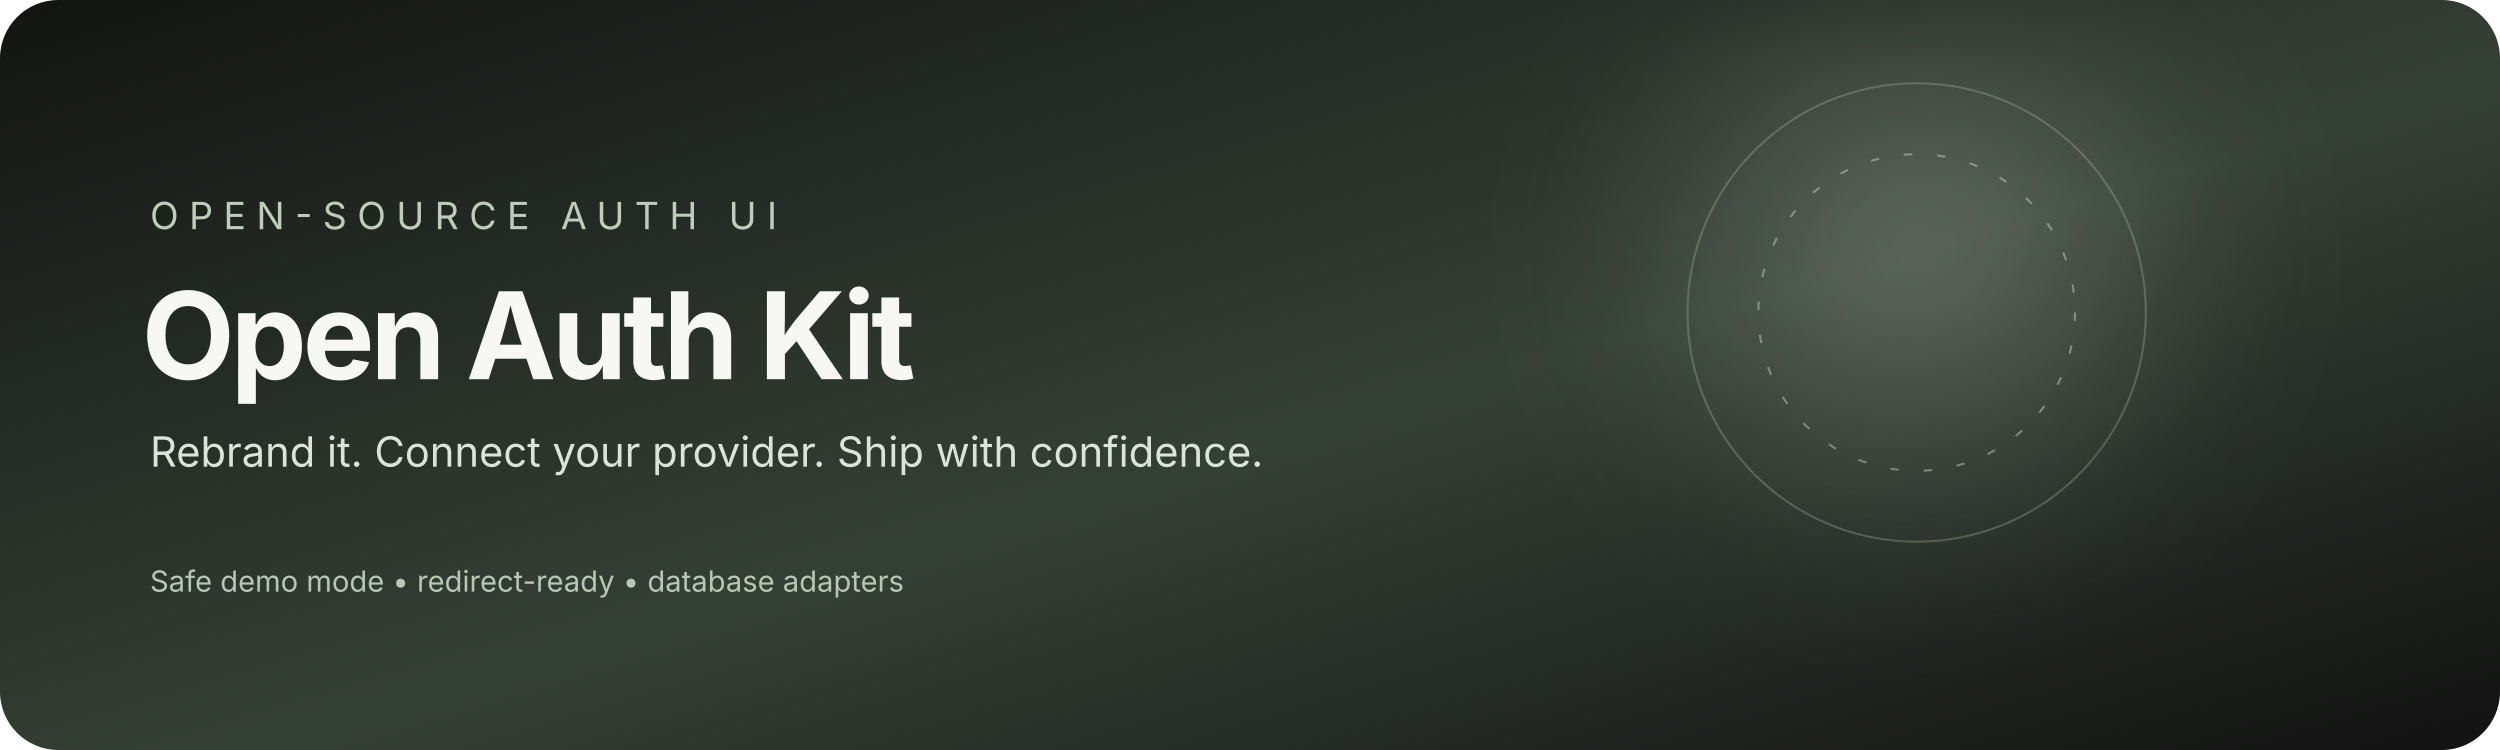
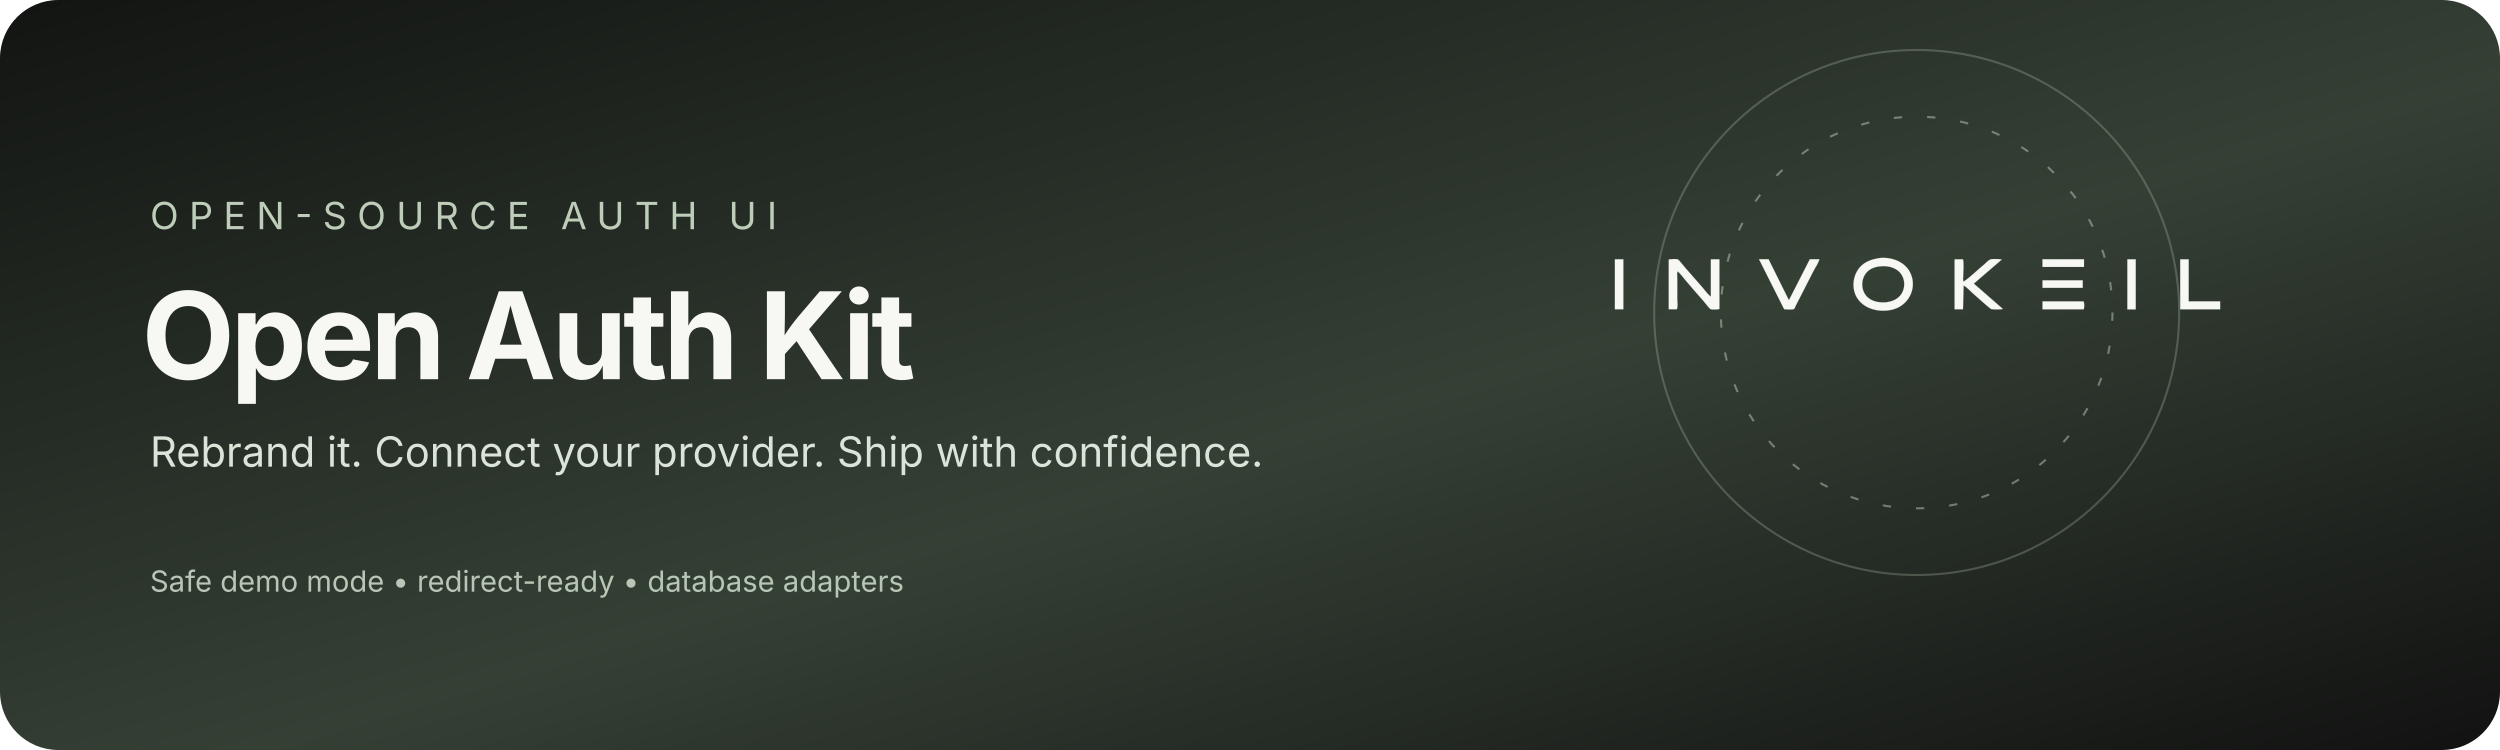
<svg xmlns="http://www.w3.org/2000/svg" viewBox="0 0 1200 360" role="img" aria-labelledby="title desc">
  <defs>
    <linearGradient id="bg" x1="0%" y1="0%" x2="100%" y2="100%">
      <stop offset="0%" stop-color="#121412" />
      <stop offset="55%" stop-color="#354035">
        <animate attributeName="stop-color" values="#354035;#4d5b4c;#354035" dur="8s" repeatCount="indefinite" />
      </stop>
      <stop offset="100%" stop-color="#111111" />
    </linearGradient>
-     <radialGradient id="orb" cx="50%" cy="50%" r="50%">
-       <stop offset="0%" stop-color="#e8eee5" stop-opacity=".95" />
-       <stop offset="100%" stop-color="#a7b9a4" stop-opacity=".05" />
-     </radialGradient>
-     <filter id="blur">
-       <feGaussianBlur stdDeviation="28" />
-     </filter>
  </defs>
  <rect width="1200" height="360" rx="28" fill="url(#bg)" />
-   <circle cx="920" cy="120" r="170" fill="url(#orb)" opacity=".28" filter="url(#blur)">
-     <animate attributeName="cx" values="920;850;920" dur="9s" repeatCount="indefinite" />
-     <animate attributeName="cy" values="120;175;120" dur="7s" repeatCount="indefinite" />
+   <circle cx="920" cy="150" r="126" fill="none" stroke="#b6c8b1" stroke-opacity=".28" stroke-width="1">
+     <animate attributeName="r" values="126;145;126" dur="7s" repeatCount="indefinite" />
  </circle>
-   <circle cx="920" cy="150" r="110" fill="none" stroke="#b6c8b1" stroke-opacity=".28" stroke-width="1">
-     <animate attributeName="r" values="110;135;110" dur="7s" repeatCount="indefinite" />
-   </circle>
-   <circle cx="920" cy="150" r="76" fill="none" stroke="#dce8d9" stroke-opacity=".42" stroke-width="1" stroke-dasharray="4 12">
+   <circle cx="920" cy="150" r="94" fill="none" stroke="#dce8d9" stroke-opacity=".42" stroke-width="1" stroke-dasharray="4 12">
    <animateTransform attributeName="transform" type="rotate" from="0 920 150" to="360 920 150" dur="18s" repeatCount="indefinite" />
  </circle>
+   <g transform="translate(765 111) scale(.30)" fill="#f7f7f4" stroke="#f7f7f4" stroke-width="0.25" stroke-linejoin="round">
+     <path d="M455.36 43.21C473.28 40.21 495.18 47.32 504.77 63.45C518.88 87.18 505.93 117.08 480.01 124.75C460.18 130.62 434.52 125.87 422.28 107.98C411.27 91.89 414.33 68.28 428.31 55.05C435.52 48.22 445.79 44.8 455.36 43.21ZM33.9 44.89C38.37 44.89 42.84 44.89 47.31 44.89C47.31 71.54 47.31 98.19 47.31 124.84C42.84 124.84 38.37 124.84 33.9 124.84C33.9 98.19 33.9 71.54 33.9 44.89ZM120.03 45.14C123.02 44.69 132.02 43.96 134.64 45.12C136.48 45.94 144.39 56.22 146.31 58.43C155.39 68.85 164.59 79.16 173.63 89.62C176.32 92.72 184.2 103.49 187.45 104.37C187.45 84.55 187.45 64.73 187.45 44.91C191.97 44.91 196.49 44.91 201.01 44.91C201.01 71.42 201.01 97.92 201.01 124.43C198.77 125.13 189.11 125.61 187.06 124.68C185.02 123.77 177.9 114.17 175.86 111.88C165.87 100.7 156.08 89.31 146.4 77.86C144.14 75.19 136.43 64.73 133.75 64.2C132.94 68.67 133.59 73.7 133.6 78.25C133.62 88.25 133.69 98.26 133.56 108.25C133.51 112.82 135.07 120.93 132.75 124.84C128.51 124.84 124.27 124.84 120.03 124.84C120.03 98.28 120.03 71.71 120.03 45.14ZM279.67 44.87C290.53 66.73 301.39 88.59 312.25 110.46C323.42 88.59 334.58 66.73 345.75 44.87C350.82 44.87 355.89 44.87 360.95 44.87C359.27 51.46 354.38 57.92 351.3 64.04C344.67 77.22 337.8 90.22 331.19 103.4C328.64 108.5 325.96 113.54 323.36 118.62C322.5 120.28 321.73 123.33 320.18 124.45C318.62 125.59 307.16 125.04 304.75 124.79C291.33 98.15 277.92 71.51 264.5 44.87C269.56 44.87 274.62 44.87 279.67 44.87ZM590.75 44.9C592.48 52.92 591.1 62.54 591.09 70.75C591.08 73.51 590.2 78.48 591.75 80.62C603.08 73.22 613.39 62.3 624.01 53.76C627.16 51.22 630.73 46.84 634.4 45.19C637.06 44 649.9 44.4 652.81 45.25C637.9 58.08 622.99 70.92 608.07 83.75C623.52 97.25 638.98 110.75 654.43 124.25C653.09 125.37 636.74 125.36 635.15 124.09C625.14 116.07 615.66 107.18 605.99 98.76C601.6 94.93 596.91 89.32 591.75 86.66C591.42 99.39 591.08 112.11 590.75 124.84C586.3 124.84 581.85 124.84 577.4 124.84C577.4 98.19 577.4 71.54 577.4 44.9C581.85 44.9 586.3 44.9 590.75 44.9ZM718.04 44.85C740.16 44.85 762.28 44.85 784.39 44.85C784.39 48.91 784.39 52.98 784.39 57.05C762.28 57.05 740.16 57.05 718.04 57.05C718.04 52.98 718.04 48.91 718.04 44.85ZM867.12 44.92C867.12 71.57 867.12 98.23 867.12 124.89C862.69 124.89 858.25 124.89 853.81 124.89C853.81 98.23 853.81 71.57 853.81 44.92C858.25 44.92 862.69 44.92 867.12 44.92ZM951.85 44.92C951.85 67.35 951.85 89.77 951.85 112.2C968.61 112.2 985.38 112.2 1002.14 112.2C1002.14 116.42 1002.14 120.64 1002.14 124.87C980.9 124.87 959.65 124.87 938.4 124.87C938.4 98.22 938.4 71.57 938.4 44.92C942.88 44.92 947.37 44.92 951.85 44.92ZM462.36 55.73C453.54 56.04 443.62 58.39 437.3 65.04C425.39 77.58 427.18 99.72 442.39 108.84C449.53 113.12 458.98 114.53 467.18 113.79C475.48 113.03 484.1 109.86 489.8 103.57C500.49 91.75 498.89 71.45 485.61 62.17C478.95 57.52 470.42 55.46 462.36 55.73ZM782.31 78.5C782.31 82.51 782.31 86.52 782.31 90.52C760.9 90.52 739.48 90.52 718.07 90.52C718.07 86.52 718.07 82.51 718.07 78.5C739.48 78.5 760.9 78.5 782.31 78.5ZM783.75 112.21C785.1 115.29 785.07 121.74 783.88 124.87C761.94 124.87 740 124.87 718.06 124.87C718.06 120.65 718.06 116.43 718.06 112.21C739.95 112.21 761.85 112.21 783.75 112.21Z" />
+   </g>
  <g fill="#f7f7f4" font-family="system-ui, -apple-system, BlinkMacSystemFont, 'Segoe UI', sans-serif">
    <text x="72" y="110" font-size="18" letter-spacing="5" fill="#bdcdb9">OPEN-SOURCE AUTH UI</text>
    <text x="68" y="182" font-size="58" font-weight="700" letter-spacing="-2">Open Auth Kit</text>
    <text x="72" y="224" font-size="20" fill="#dbe4d8">Rebrand it. Connect your provider. Ship with confidence.</text>
    <text x="72" y="284" font-size="14" fill="#b8c7b5">Safe demo mode  •  redirect-ready  •  database adapters</text>
  </g>
</svg>
